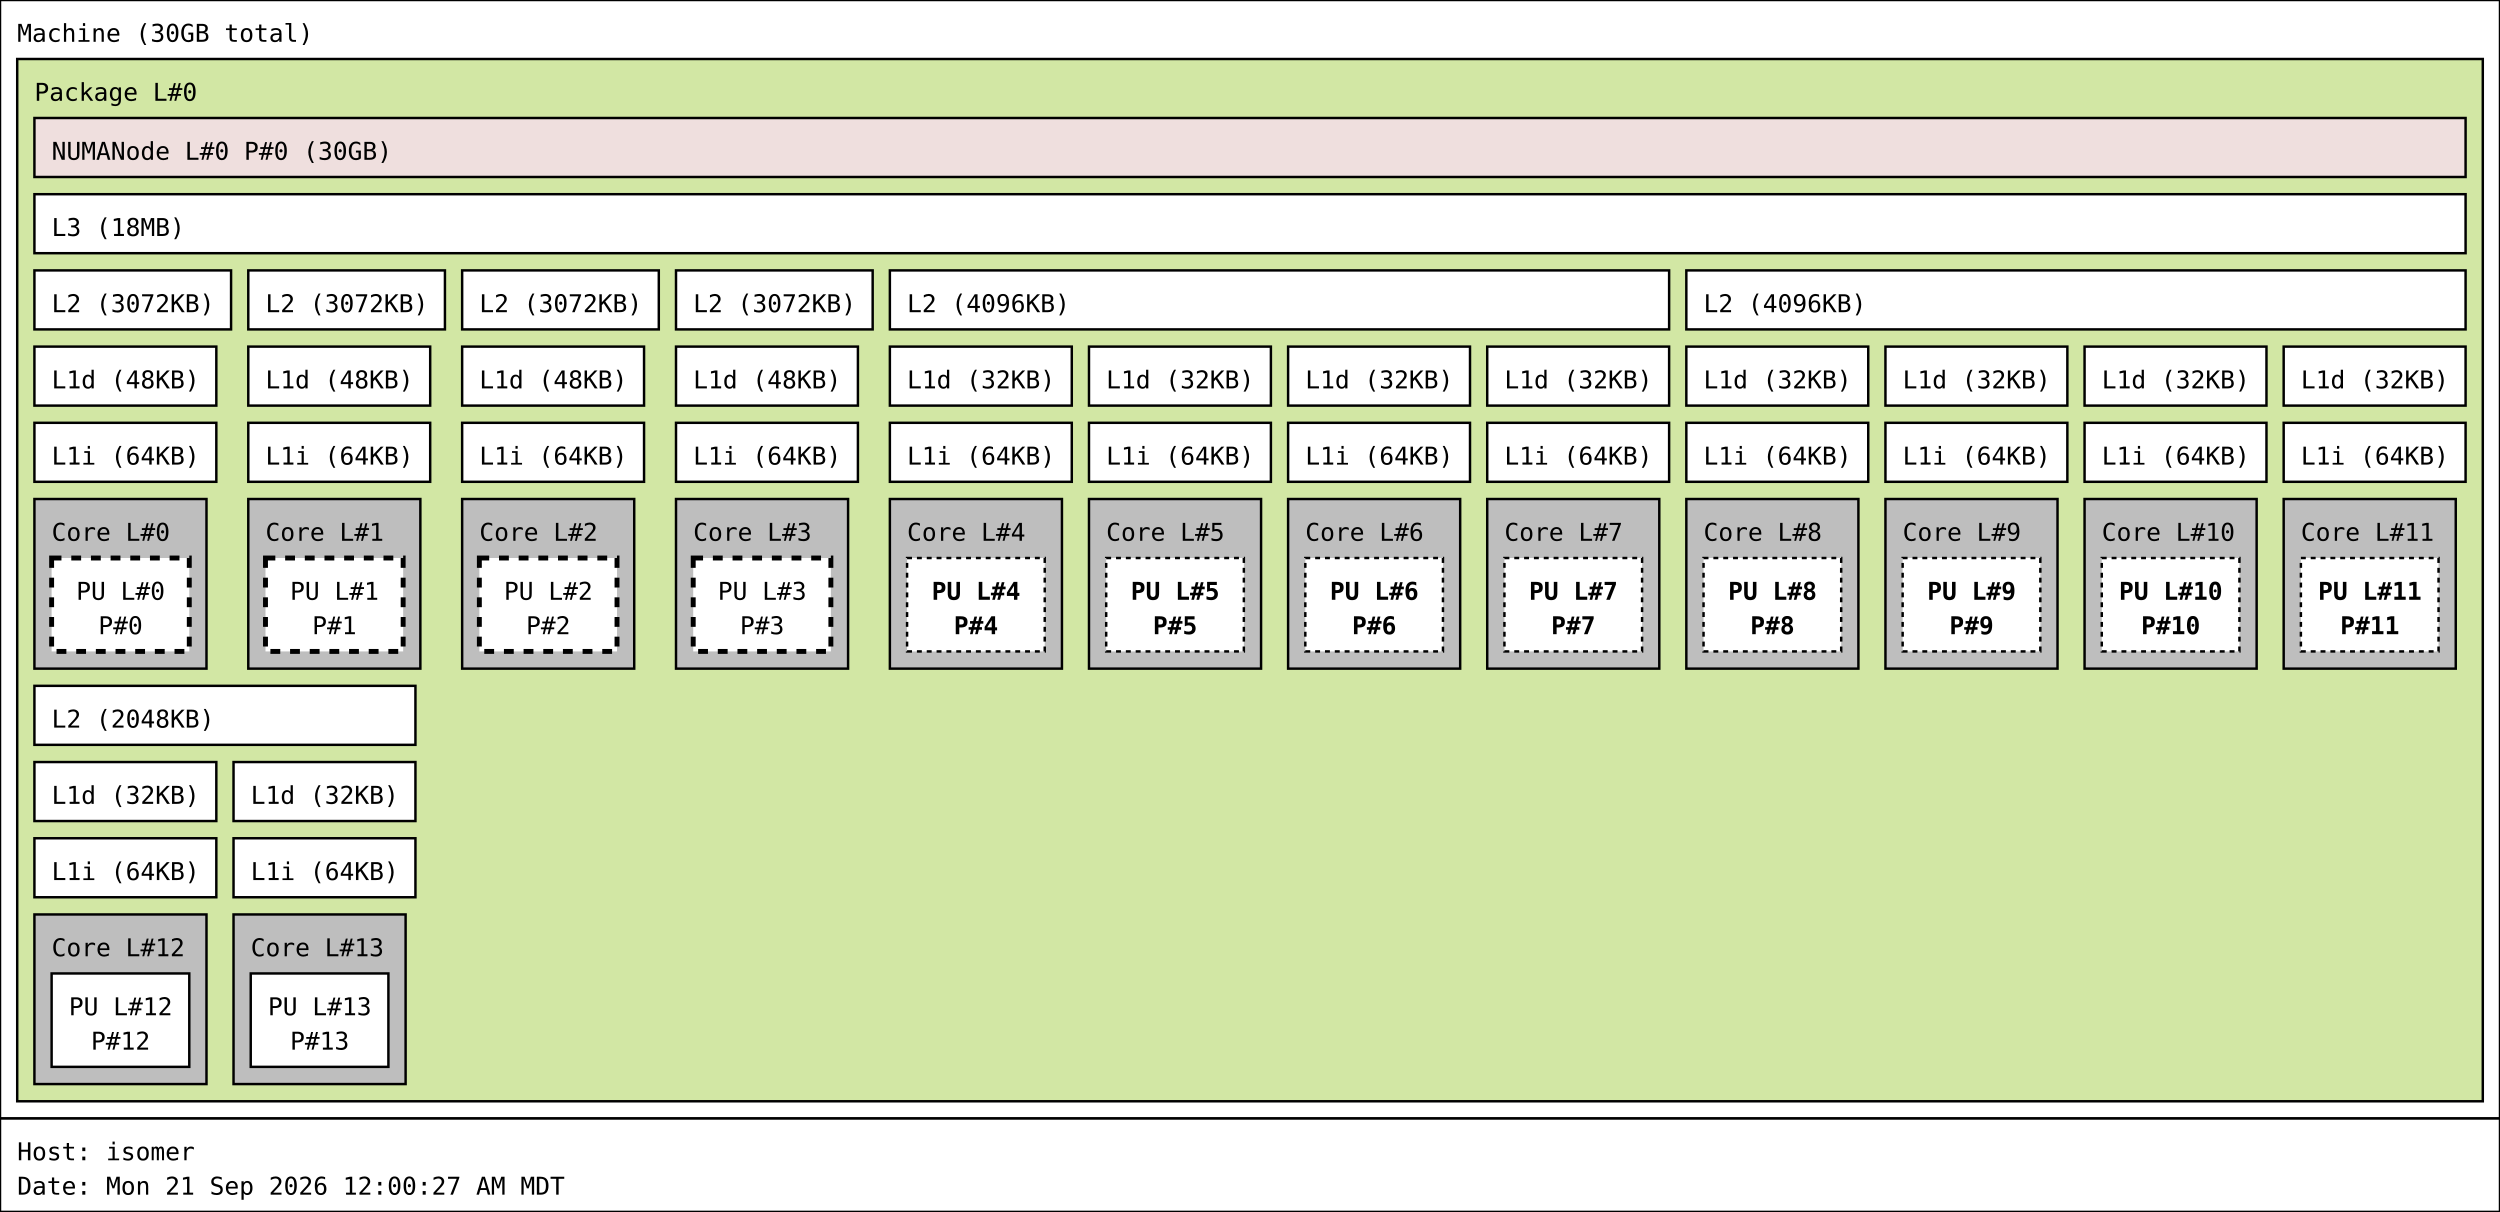
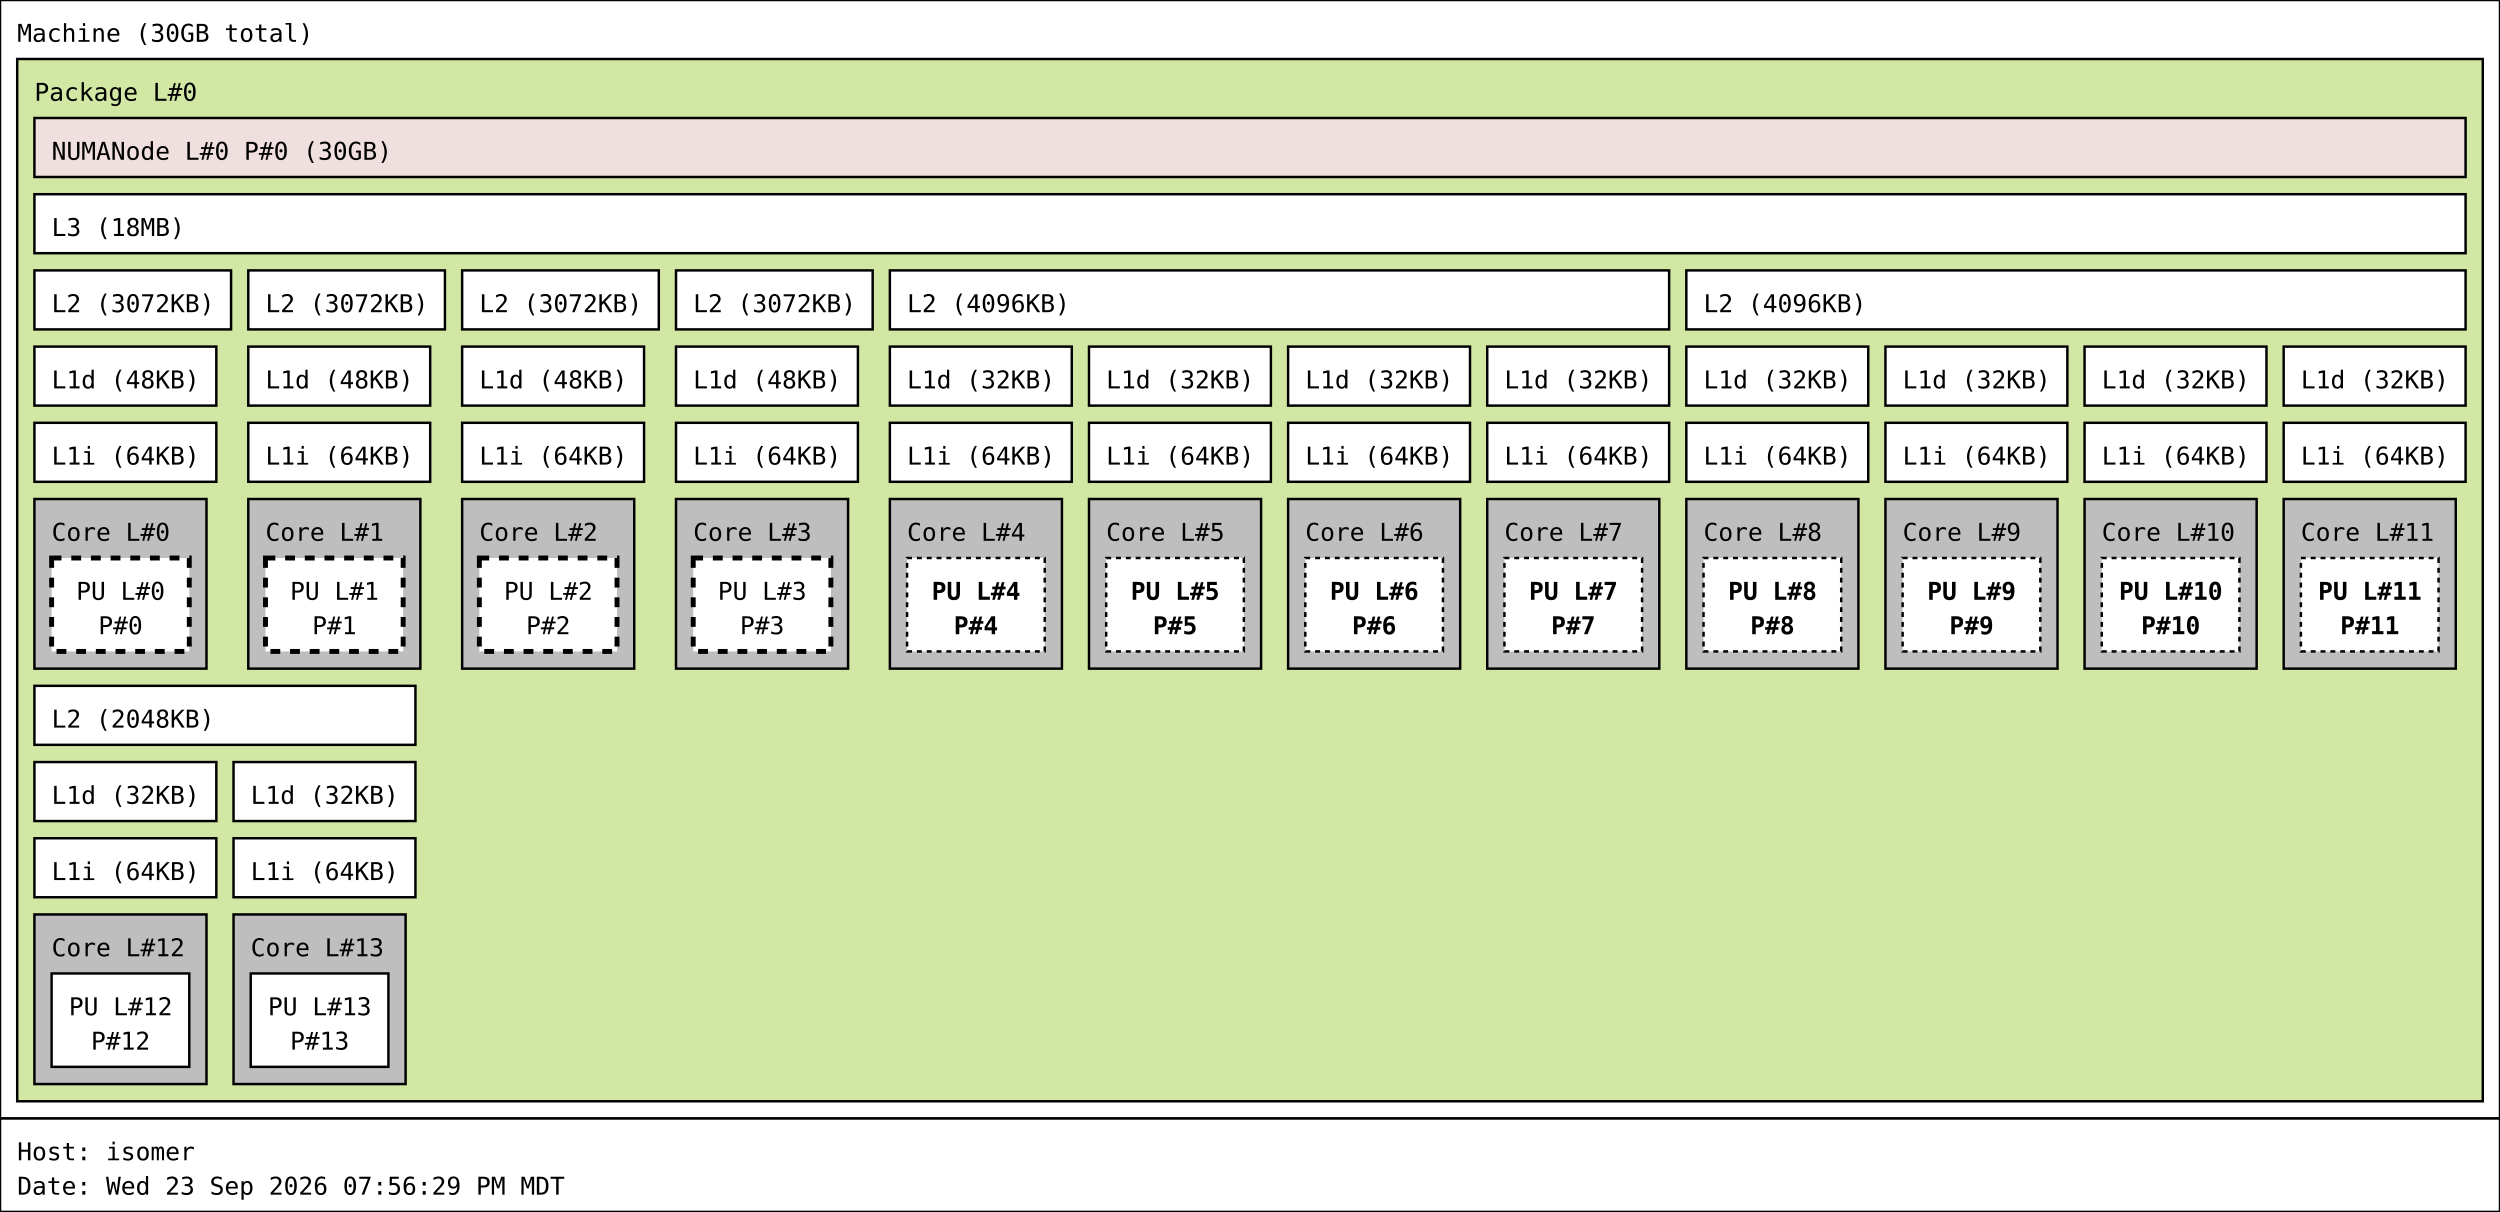
<svg xmlns="http://www.w3.org/2000/svg" width="1017px" height="493px" viewBox="0 0 1017px 493px" version="1.1">
  <rect id="Machine_0_rect" class="Machine" x="0" y="0" width="1017" height="455" fill="rgb(255,255,255)" stroke="rgb(0,0,0)" stroke-width="1" />
  <text id="Machine_0_text" class="Machine" font-family="Monospace" x="7" y="17" fill="rgb(0,0,0)" font-size="10px">Machine (30GB total)</text>
  <rect id="Package_0_rect" class="Package" x="7" y="24" width="1003" height="424" fill="rgb(210,231,164)" stroke="rgb(0,0,0)" stroke-width="1" />
  <text id="Package_0_text" class="Package" font-family="Monospace" x="14" y="41" fill="rgb(0,0,0)" font-size="10px">Package L#0</text>
  <rect id="L3_0_rect" class="L3" x="14" y="79" width="989" height="24" fill="rgb(255,255,255)" stroke="rgb(0,0,0)" stroke-width="1" />
  <text id="L3_0_text" class="L3" font-family="Monospace" x="21" y="96" fill="rgb(0,0,0)" font-size="10px">L3 (18MB)</text>
  <rect id="L2_0_rect" class="L2" x="14" y="110" width="80" height="24" fill="rgb(255,255,255)" stroke="rgb(0,0,0)" stroke-width="1" />
  <text id="L2_0_text" class="L2" font-family="Monospace" x="21" y="127" fill="rgb(0,0,0)" font-size="10px">L2 (3072KB)</text>
  <rect id="L1d_0_rect" class="L1d" x="14" y="141" width="74" height="24" fill="rgb(255,255,255)" stroke="rgb(0,0,0)" stroke-width="1" />
  <text id="L1d_0_text" class="L1d" font-family="Monospace" x="21" y="158" fill="rgb(0,0,0)" font-size="10px">L1d (48KB)</text>
  <rect id="L1i_0_rect" class="L1i" x="14" y="172" width="74" height="24" fill="rgb(255,255,255)" stroke="rgb(0,0,0)" stroke-width="1" />
  <text id="L1i_0_text" class="L1i" font-family="Monospace" x="21" y="189" fill="rgb(0,0,0)" font-size="10px">L1i (64KB)</text>
  <rect id="Core_0_rect" class="Core" x="14" y="203" width="70" height="69" fill="rgb(190,190,190)" stroke="rgb(0,0,0)" stroke-width="1" />
  <text id="Core_0_text" class="Core" font-family="Monospace" x="21" y="220" fill="rgb(0,0,0)" font-size="10px">Core L#0</text>
  <rect id="PU_0_rect" class="PU" x="21" y="227" width="56" height="38" fill="rgb(255,255,255)" stroke="rgb(0,0,0)" stroke-width="2" stroke-dasharray="4" />
  <text id="PU_0_text" class="PU" font-family="Monospace" x="31" y="244" fill="rgb(0,0,0)" font-size="10px">PU L#0</text>
  <text id="PU_0_text_1" class="PU" font-family="Monospace" x="40" y="258" fill="rgb(0,0,0)" font-size="10px">P#0</text>
  <rect id="L2_1_rect" class="L2" x="101" y="110" width="80" height="24" fill="rgb(255,255,255)" stroke="rgb(0,0,0)" stroke-width="1" />
  <text id="L2_1_text" class="L2" font-family="Monospace" x="108" y="127" fill="rgb(0,0,0)" font-size="10px">L2 (3072KB)</text>
  <rect id="L1d_1_rect" class="L1d" x="101" y="141" width="74" height="24" fill="rgb(255,255,255)" stroke="rgb(0,0,0)" stroke-width="1" />
  <text id="L1d_1_text" class="L1d" font-family="Monospace" x="108" y="158" fill="rgb(0,0,0)" font-size="10px">L1d (48KB)</text>
  <rect id="L1i_1_rect" class="L1i" x="101" y="172" width="74" height="24" fill="rgb(255,255,255)" stroke="rgb(0,0,0)" stroke-width="1" />
  <text id="L1i_1_text" class="L1i" font-family="Monospace" x="108" y="189" fill="rgb(0,0,0)" font-size="10px">L1i (64KB)</text>
  <rect id="Core_1_rect" class="Core" x="101" y="203" width="70" height="69" fill="rgb(190,190,190)" stroke="rgb(0,0,0)" stroke-width="1" />
  <text id="Core_1_text" class="Core" font-family="Monospace" x="108" y="220" fill="rgb(0,0,0)" font-size="10px">Core L#1</text>
  <rect id="PU_1_rect" class="PU" x="108" y="227" width="56" height="38" fill="rgb(255,255,255)" stroke="rgb(0,0,0)" stroke-width="2" stroke-dasharray="4" />
  <text id="PU_1_text" class="PU" font-family="Monospace" x="118" y="244" fill="rgb(0,0,0)" font-size="10px">PU L#1</text>
  <text id="PU_1_text_1" class="PU" font-family="Monospace" x="127" y="258" fill="rgb(0,0,0)" font-size="10px">P#1</text>
  <rect id="L2_2_rect" class="L2" x="188" y="110" width="80" height="24" fill="rgb(255,255,255)" stroke="rgb(0,0,0)" stroke-width="1" />
  <text id="L2_2_text" class="L2" font-family="Monospace" x="195" y="127" fill="rgb(0,0,0)" font-size="10px">L2 (3072KB)</text>
  <rect id="L1d_2_rect" class="L1d" x="188" y="141" width="74" height="24" fill="rgb(255,255,255)" stroke="rgb(0,0,0)" stroke-width="1" />
  <text id="L1d_2_text" class="L1d" font-family="Monospace" x="195" y="158" fill="rgb(0,0,0)" font-size="10px">L1d (48KB)</text>
  <rect id="L1i_2_rect" class="L1i" x="188" y="172" width="74" height="24" fill="rgb(255,255,255)" stroke="rgb(0,0,0)" stroke-width="1" />
  <text id="L1i_2_text" class="L1i" font-family="Monospace" x="195" y="189" fill="rgb(0,0,0)" font-size="10px">L1i (64KB)</text>
  <rect id="Core_2_rect" class="Core" x="188" y="203" width="70" height="69" fill="rgb(190,190,190)" stroke="rgb(0,0,0)" stroke-width="1" />
  <text id="Core_2_text" class="Core" font-family="Monospace" x="195" y="220" fill="rgb(0,0,0)" font-size="10px">Core L#2</text>
  <rect id="PU_2_rect" class="PU" x="195" y="227" width="56" height="38" fill="rgb(255,255,255)" stroke="rgb(0,0,0)" stroke-width="2" stroke-dasharray="4" />
  <text id="PU_2_text" class="PU" font-family="Monospace" x="205" y="244" fill="rgb(0,0,0)" font-size="10px">PU L#2</text>
  <text id="PU_2_text_1" class="PU" font-family="Monospace" x="214" y="258" fill="rgb(0,0,0)" font-size="10px">P#2</text>
  <rect id="L2_3_rect" class="L2" x="275" y="110" width="80" height="24" fill="rgb(255,255,255)" stroke="rgb(0,0,0)" stroke-width="1" />
  <text id="L2_3_text" class="L2" font-family="Monospace" x="282" y="127" fill="rgb(0,0,0)" font-size="10px">L2 (3072KB)</text>
  <rect id="L1d_3_rect" class="L1d" x="275" y="141" width="74" height="24" fill="rgb(255,255,255)" stroke="rgb(0,0,0)" stroke-width="1" />
  <text id="L1d_3_text" class="L1d" font-family="Monospace" x="282" y="158" fill="rgb(0,0,0)" font-size="10px">L1d (48KB)</text>
  <rect id="L1i_3_rect" class="L1i" x="275" y="172" width="74" height="24" fill="rgb(255,255,255)" stroke="rgb(0,0,0)" stroke-width="1" />
  <text id="L1i_3_text" class="L1i" font-family="Monospace" x="282" y="189" fill="rgb(0,0,0)" font-size="10px">L1i (64KB)</text>
  <rect id="Core_3_rect" class="Core" x="275" y="203" width="70" height="69" fill="rgb(190,190,190)" stroke="rgb(0,0,0)" stroke-width="1" />
  <text id="Core_3_text" class="Core" font-family="Monospace" x="282" y="220" fill="rgb(0,0,0)" font-size="10px">Core L#3</text>
  <rect id="PU_3_rect" class="PU" x="282" y="227" width="56" height="38" fill="rgb(255,255,255)" stroke="rgb(0,0,0)" stroke-width="2" stroke-dasharray="4" />
  <text id="PU_3_text" class="PU" font-family="Monospace" x="292" y="244" fill="rgb(0,0,0)" font-size="10px">PU L#3</text>
  <text id="PU_3_text_1" class="PU" font-family="Monospace" x="301" y="258" fill="rgb(0,0,0)" font-size="10px">P#3</text>
  <rect id="L2_4_rect" class="L2" x="362" y="110" width="317" height="24" fill="rgb(255,255,255)" stroke="rgb(0,0,0)" stroke-width="1" />
  <text id="L2_4_text" class="L2" font-family="Monospace" x="369" y="127" fill="rgb(0,0,0)" font-size="10px">L2 (4096KB)</text>
  <rect id="L1d_4_rect" class="L1d" x="362" y="141" width="74" height="24" fill="rgb(255,255,255)" stroke="rgb(0,0,0)" stroke-width="1" />
  <text id="L1d_4_text" class="L1d" font-family="Monospace" x="369" y="158" fill="rgb(0,0,0)" font-size="10px">L1d (32KB)</text>
  <rect id="L1i_4_rect" class="L1i" x="362" y="172" width="74" height="24" fill="rgb(255,255,255)" stroke="rgb(0,0,0)" stroke-width="1" />
  <text id="L1i_4_text" class="L1i" font-family="Monospace" x="369" y="189" fill="rgb(0,0,0)" font-size="10px">L1i (64KB)</text>
  <rect id="Core_4_rect" class="Core" x="362" y="203" width="70" height="69" fill="rgb(190,190,190)" stroke="rgb(0,0,0)" stroke-width="1" />
  <text id="Core_4_text" class="Core" font-family="Monospace" x="369" y="220" fill="rgb(0,0,0)" font-size="10px">Core L#4</text>
  <rect id="PU_4_rect" class="PU" x="369" y="227" width="56" height="38" fill="rgb(255,255,255)" stroke="rgb(0,0,0)" stroke-width="1" stroke-dasharray="2" />
  <text id="PU_4_text" class="PU" font-family="Monospace" font-weight="bold" x="379" y="244" fill="rgb(0,0,0)" font-size="10px">PU L#4</text>
  <text id="PU_4_text_1" class="PU" font-family="Monospace" font-weight="bold" x="388" y="258" fill="rgb(0,0,0)" font-size="10px">P#4</text>
  <rect id="L1d_5_rect" class="L1d" x="443" y="141" width="74" height="24" fill="rgb(255,255,255)" stroke="rgb(0,0,0)" stroke-width="1" />
  <text id="L1d_5_text" class="L1d" font-family="Monospace" x="450" y="158" fill="rgb(0,0,0)" font-size="10px">L1d (32KB)</text>
  <rect id="L1i_5_rect" class="L1i" x="443" y="172" width="74" height="24" fill="rgb(255,255,255)" stroke="rgb(0,0,0)" stroke-width="1" />
  <text id="L1i_5_text" class="L1i" font-family="Monospace" x="450" y="189" fill="rgb(0,0,0)" font-size="10px">L1i (64KB)</text>
  <rect id="Core_5_rect" class="Core" x="443" y="203" width="70" height="69" fill="rgb(190,190,190)" stroke="rgb(0,0,0)" stroke-width="1" />
  <text id="Core_5_text" class="Core" font-family="Monospace" x="450" y="220" fill="rgb(0,0,0)" font-size="10px">Core L#5</text>
  <rect id="PU_5_rect" class="PU" x="450" y="227" width="56" height="38" fill="rgb(255,255,255)" stroke="rgb(0,0,0)" stroke-width="1" stroke-dasharray="2" />
  <text id="PU_5_text" class="PU" font-family="Monospace" font-weight="bold" x="460" y="244" fill="rgb(0,0,0)" font-size="10px">PU L#5</text>
  <text id="PU_5_text_1" class="PU" font-family="Monospace" font-weight="bold" x="469" y="258" fill="rgb(0,0,0)" font-size="10px">P#5</text>
  <rect id="L1d_6_rect" class="L1d" x="524" y="141" width="74" height="24" fill="rgb(255,255,255)" stroke="rgb(0,0,0)" stroke-width="1" />
  <text id="L1d_6_text" class="L1d" font-family="Monospace" x="531" y="158" fill="rgb(0,0,0)" font-size="10px">L1d (32KB)</text>
  <rect id="L1i_6_rect" class="L1i" x="524" y="172" width="74" height="24" fill="rgb(255,255,255)" stroke="rgb(0,0,0)" stroke-width="1" />
  <text id="L1i_6_text" class="L1i" font-family="Monospace" x="531" y="189" fill="rgb(0,0,0)" font-size="10px">L1i (64KB)</text>
  <rect id="Core_6_rect" class="Core" x="524" y="203" width="70" height="69" fill="rgb(190,190,190)" stroke="rgb(0,0,0)" stroke-width="1" />
  <text id="Core_6_text" class="Core" font-family="Monospace" x="531" y="220" fill="rgb(0,0,0)" font-size="10px">Core L#6</text>
  <rect id="PU_6_rect" class="PU" x="531" y="227" width="56" height="38" fill="rgb(255,255,255)" stroke="rgb(0,0,0)" stroke-width="1" stroke-dasharray="2" />
  <text id="PU_6_text" class="PU" font-family="Monospace" font-weight="bold" x="541" y="244" fill="rgb(0,0,0)" font-size="10px">PU L#6</text>
  <text id="PU_6_text_1" class="PU" font-family="Monospace" font-weight="bold" x="550" y="258" fill="rgb(0,0,0)" font-size="10px">P#6</text>
  <rect id="L1d_7_rect" class="L1d" x="605" y="141" width="74" height="24" fill="rgb(255,255,255)" stroke="rgb(0,0,0)" stroke-width="1" />
  <text id="L1d_7_text" class="L1d" font-family="Monospace" x="612" y="158" fill="rgb(0,0,0)" font-size="10px">L1d (32KB)</text>
  <rect id="L1i_7_rect" class="L1i" x="605" y="172" width="74" height="24" fill="rgb(255,255,255)" stroke="rgb(0,0,0)" stroke-width="1" />
  <text id="L1i_7_text" class="L1i" font-family="Monospace" x="612" y="189" fill="rgb(0,0,0)" font-size="10px">L1i (64KB)</text>
  <rect id="Core_7_rect" class="Core" x="605" y="203" width="70" height="69" fill="rgb(190,190,190)" stroke="rgb(0,0,0)" stroke-width="1" />
  <text id="Core_7_text" class="Core" font-family="Monospace" x="612" y="220" fill="rgb(0,0,0)" font-size="10px">Core L#7</text>
  <rect id="PU_7_rect" class="PU" x="612" y="227" width="56" height="38" fill="rgb(255,255,255)" stroke="rgb(0,0,0)" stroke-width="1" stroke-dasharray="2" />
  <text id="PU_7_text" class="PU" font-family="Monospace" font-weight="bold" x="622" y="244" fill="rgb(0,0,0)" font-size="10px">PU L#7</text>
  <text id="PU_7_text_1" class="PU" font-family="Monospace" font-weight="bold" x="631" y="258" fill="rgb(0,0,0)" font-size="10px">P#7</text>
  <rect id="L2_5_rect" class="L2" x="686" y="110" width="317" height="24" fill="rgb(255,255,255)" stroke="rgb(0,0,0)" stroke-width="1" />
  <text id="L2_5_text" class="L2" font-family="Monospace" x="693" y="127" fill="rgb(0,0,0)" font-size="10px">L2 (4096KB)</text>
  <rect id="L1d_8_rect" class="L1d" x="686" y="141" width="74" height="24" fill="rgb(255,255,255)" stroke="rgb(0,0,0)" stroke-width="1" />
  <text id="L1d_8_text" class="L1d" font-family="Monospace" x="693" y="158" fill="rgb(0,0,0)" font-size="10px">L1d (32KB)</text>
  <rect id="L1i_8_rect" class="L1i" x="686" y="172" width="74" height="24" fill="rgb(255,255,255)" stroke="rgb(0,0,0)" stroke-width="1" />
  <text id="L1i_8_text" class="L1i" font-family="Monospace" x="693" y="189" fill="rgb(0,0,0)" font-size="10px">L1i (64KB)</text>
  <rect id="Core_8_rect" class="Core" x="686" y="203" width="70" height="69" fill="rgb(190,190,190)" stroke="rgb(0,0,0)" stroke-width="1" />
  <text id="Core_8_text" class="Core" font-family="Monospace" x="693" y="220" fill="rgb(0,0,0)" font-size="10px">Core L#8</text>
  <rect id="PU_8_rect" class="PU" x="693" y="227" width="56" height="38" fill="rgb(255,255,255)" stroke="rgb(0,0,0)" stroke-width="1" stroke-dasharray="2" />
  <text id="PU_8_text" class="PU" font-family="Monospace" font-weight="bold" x="703" y="244" fill="rgb(0,0,0)" font-size="10px">PU L#8</text>
  <text id="PU_8_text_1" class="PU" font-family="Monospace" font-weight="bold" x="712" y="258" fill="rgb(0,0,0)" font-size="10px">P#8</text>
  <rect id="L1d_9_rect" class="L1d" x="767" y="141" width="74" height="24" fill="rgb(255,255,255)" stroke="rgb(0,0,0)" stroke-width="1" />
  <text id="L1d_9_text" class="L1d" font-family="Monospace" x="774" y="158" fill="rgb(0,0,0)" font-size="10px">L1d (32KB)</text>
  <rect id="L1i_9_rect" class="L1i" x="767" y="172" width="74" height="24" fill="rgb(255,255,255)" stroke="rgb(0,0,0)" stroke-width="1" />
  <text id="L1i_9_text" class="L1i" font-family="Monospace" x="774" y="189" fill="rgb(0,0,0)" font-size="10px">L1i (64KB)</text>
  <rect id="Core_9_rect" class="Core" x="767" y="203" width="70" height="69" fill="rgb(190,190,190)" stroke="rgb(0,0,0)" stroke-width="1" />
  <text id="Core_9_text" class="Core" font-family="Monospace" x="774" y="220" fill="rgb(0,0,0)" font-size="10px">Core L#9</text>
  <rect id="PU_9_rect" class="PU" x="774" y="227" width="56" height="38" fill="rgb(255,255,255)" stroke="rgb(0,0,0)" stroke-width="1" stroke-dasharray="2" />
  <text id="PU_9_text" class="PU" font-family="Monospace" font-weight="bold" x="784" y="244" fill="rgb(0,0,0)" font-size="10px">PU L#9</text>
  <text id="PU_9_text_1" class="PU" font-family="Monospace" font-weight="bold" x="793" y="258" fill="rgb(0,0,0)" font-size="10px">P#9</text>
  <rect id="L1d_10_rect" class="L1d" x="848" y="141" width="74" height="24" fill="rgb(255,255,255)" stroke="rgb(0,0,0)" stroke-width="1" />
  <text id="L1d_10_text" class="L1d" font-family="Monospace" x="855" y="158" fill="rgb(0,0,0)" font-size="10px">L1d (32KB)</text>
  <rect id="L1i_10_rect" class="L1i" x="848" y="172" width="74" height="24" fill="rgb(255,255,255)" stroke="rgb(0,0,0)" stroke-width="1" />
  <text id="L1i_10_text" class="L1i" font-family="Monospace" x="855" y="189" fill="rgb(0,0,0)" font-size="10px">L1i (64KB)</text>
  <rect id="Core_10_rect" class="Core" x="848" y="203" width="70" height="69" fill="rgb(190,190,190)" stroke="rgb(0,0,0)" stroke-width="1" />
  <text id="Core_10_text" class="Core" font-family="Monospace" x="855" y="220" fill="rgb(0,0,0)" font-size="10px">Core L#10</text>
  <rect id="PU_10_rect" class="PU" x="855" y="227" width="56" height="38" fill="rgb(255,255,255)" stroke="rgb(0,0,0)" stroke-width="1" stroke-dasharray="2" />
  <text id="PU_10_text" class="PU" font-family="Monospace" font-weight="bold" x="862" y="244" fill="rgb(0,0,0)" font-size="10px">PU L#10</text>
  <text id="PU_10_text_1" class="PU" font-family="Monospace" font-weight="bold" x="871" y="258" fill="rgb(0,0,0)" font-size="10px">P#10</text>
  <rect id="L1d_11_rect" class="L1d" x="929" y="141" width="74" height="24" fill="rgb(255,255,255)" stroke="rgb(0,0,0)" stroke-width="1" />
  <text id="L1d_11_text" class="L1d" font-family="Monospace" x="936" y="158" fill="rgb(0,0,0)" font-size="10px">L1d (32KB)</text>
  <rect id="L1i_11_rect" class="L1i" x="929" y="172" width="74" height="24" fill="rgb(255,255,255)" stroke="rgb(0,0,0)" stroke-width="1" />
  <text id="L1i_11_text" class="L1i" font-family="Monospace" x="936" y="189" fill="rgb(0,0,0)" font-size="10px">L1i (64KB)</text>
  <rect id="Core_11_rect" class="Core" x="929" y="203" width="70" height="69" fill="rgb(190,190,190)" stroke="rgb(0,0,0)" stroke-width="1" />
  <text id="Core_11_text" class="Core" font-family="Monospace" x="936" y="220" fill="rgb(0,0,0)" font-size="10px">Core L#11</text>
  <rect id="PU_11_rect" class="PU" x="936" y="227" width="56" height="38" fill="rgb(255,255,255)" stroke="rgb(0,0,0)" stroke-width="1" stroke-dasharray="2" />
  <text id="PU_11_text" class="PU" font-family="Monospace" font-weight="bold" x="943" y="244" fill="rgb(0,0,0)" font-size="10px">PU L#11</text>
  <text id="PU_11_text_1" class="PU" font-family="Monospace" font-weight="bold" x="952" y="258" fill="rgb(0,0,0)" font-size="10px">P#11</text>
  <rect id="L2_6_rect" class="L2" x="14" y="279" width="155" height="24" fill="rgb(255,255,255)" stroke="rgb(0,0,0)" stroke-width="1" />
  <text id="L2_6_text" class="L2" font-family="Monospace" x="21" y="296" fill="rgb(0,0,0)" font-size="10px">L2 (2048KB)</text>
  <rect id="L1d_12_rect" class="L1d" x="14" y="310" width="74" height="24" fill="rgb(255,255,255)" stroke="rgb(0,0,0)" stroke-width="1" />
  <text id="L1d_12_text" class="L1d" font-family="Monospace" x="21" y="327" fill="rgb(0,0,0)" font-size="10px">L1d (32KB)</text>
  <rect id="L1i_12_rect" class="L1i" x="14" y="341" width="74" height="24" fill="rgb(255,255,255)" stroke="rgb(0,0,0)" stroke-width="1" />
  <text id="L1i_12_text" class="L1i" font-family="Monospace" x="21" y="358" fill="rgb(0,0,0)" font-size="10px">L1i (64KB)</text>
  <rect id="Core_12_rect" class="Core" x="14" y="372" width="70" height="69" fill="rgb(190,190,190)" stroke="rgb(0,0,0)" stroke-width="1" />
  <text id="Core_12_text" class="Core" font-family="Monospace" x="21" y="389" fill="rgb(0,0,0)" font-size="10px">Core L#12</text>
  <rect id="PU_12_rect" class="PU" x="21" y="396" width="56" height="38" fill="rgb(255,255,255)" stroke="rgb(0,0,0)" stroke-width="1" />
  <text id="PU_12_text" class="PU" font-family="Monospace" x="28" y="413" fill="rgb(0,0,0)" font-size="10px">PU L#12</text>
  <text id="PU_12_text_1" class="PU" font-family="Monospace" x="37" y="427" fill="rgb(0,0,0)" font-size="10px">P#12</text>
  <rect id="L1d_13_rect" class="L1d" x="95" y="310" width="74" height="24" fill="rgb(255,255,255)" stroke="rgb(0,0,0)" stroke-width="1" />
  <text id="L1d_13_text" class="L1d" font-family="Monospace" x="102" y="327" fill="rgb(0,0,0)" font-size="10px">L1d (32KB)</text>
  <rect id="L1i_13_rect" class="L1i" x="95" y="341" width="74" height="24" fill="rgb(255,255,255)" stroke="rgb(0,0,0)" stroke-width="1" />
  <text id="L1i_13_text" class="L1i" font-family="Monospace" x="102" y="358" fill="rgb(0,0,0)" font-size="10px">L1i (64KB)</text>
  <rect id="Core_13_rect" class="Core" x="95" y="372" width="70" height="69" fill="rgb(190,190,190)" stroke="rgb(0,0,0)" stroke-width="1" />
  <text id="Core_13_text" class="Core" font-family="Monospace" x="102" y="389" fill="rgb(0,0,0)" font-size="10px">Core L#13</text>
  <rect id="PU_13_rect" class="PU" x="102" y="396" width="56" height="38" fill="rgb(255,255,255)" stroke="rgb(0,0,0)" stroke-width="1" />
  <text id="PU_13_text" class="PU" font-family="Monospace" x="109" y="413" fill="rgb(0,0,0)" font-size="10px">PU L#13</text>
  <text id="PU_13_text_1" class="PU" font-family="Monospace" x="118" y="427" fill="rgb(0,0,0)" font-size="10px">P#13</text>
  <rect id="NUMANode_0_rect" class="NUMANode" x="14" y="48" width="989" height="24" fill="rgb(239,223,222)" stroke="rgb(0,0,0)" stroke-width="1" />
  <text id="NUMANode_0_text" class="NUMANode" font-family="Monospace" x="21" y="65" fill="rgb(0,0,0)" font-size="10px">NUMANode L#0 P#0 (30GB)</text>
  <rect id="anon_rect" x="0" y="455" width="1017" height="38" fill="rgb(255,255,255)" stroke="rgb(0,0,0)" stroke-width="1" />
  <text id="anon_text" font-family="Monospace" x="7" y="472" fill="rgb(0,0,0)" font-size="10px">Host: isomer</text>
-   <text id="anon_text_1" font-family="Monospace" x="7" y="486" fill="rgb(0,0,0)" font-size="10px">Date: Mon 21 Sep 2026 12:00:27 AM MDT</text>
+   <text id="anon_text_1" font-family="Monospace" x="7" y="486" fill="rgb(0,0,0)" font-size="10px">Date: Wed 23 Sep 2026 07:56:29 PM MDT</text>
</svg>
